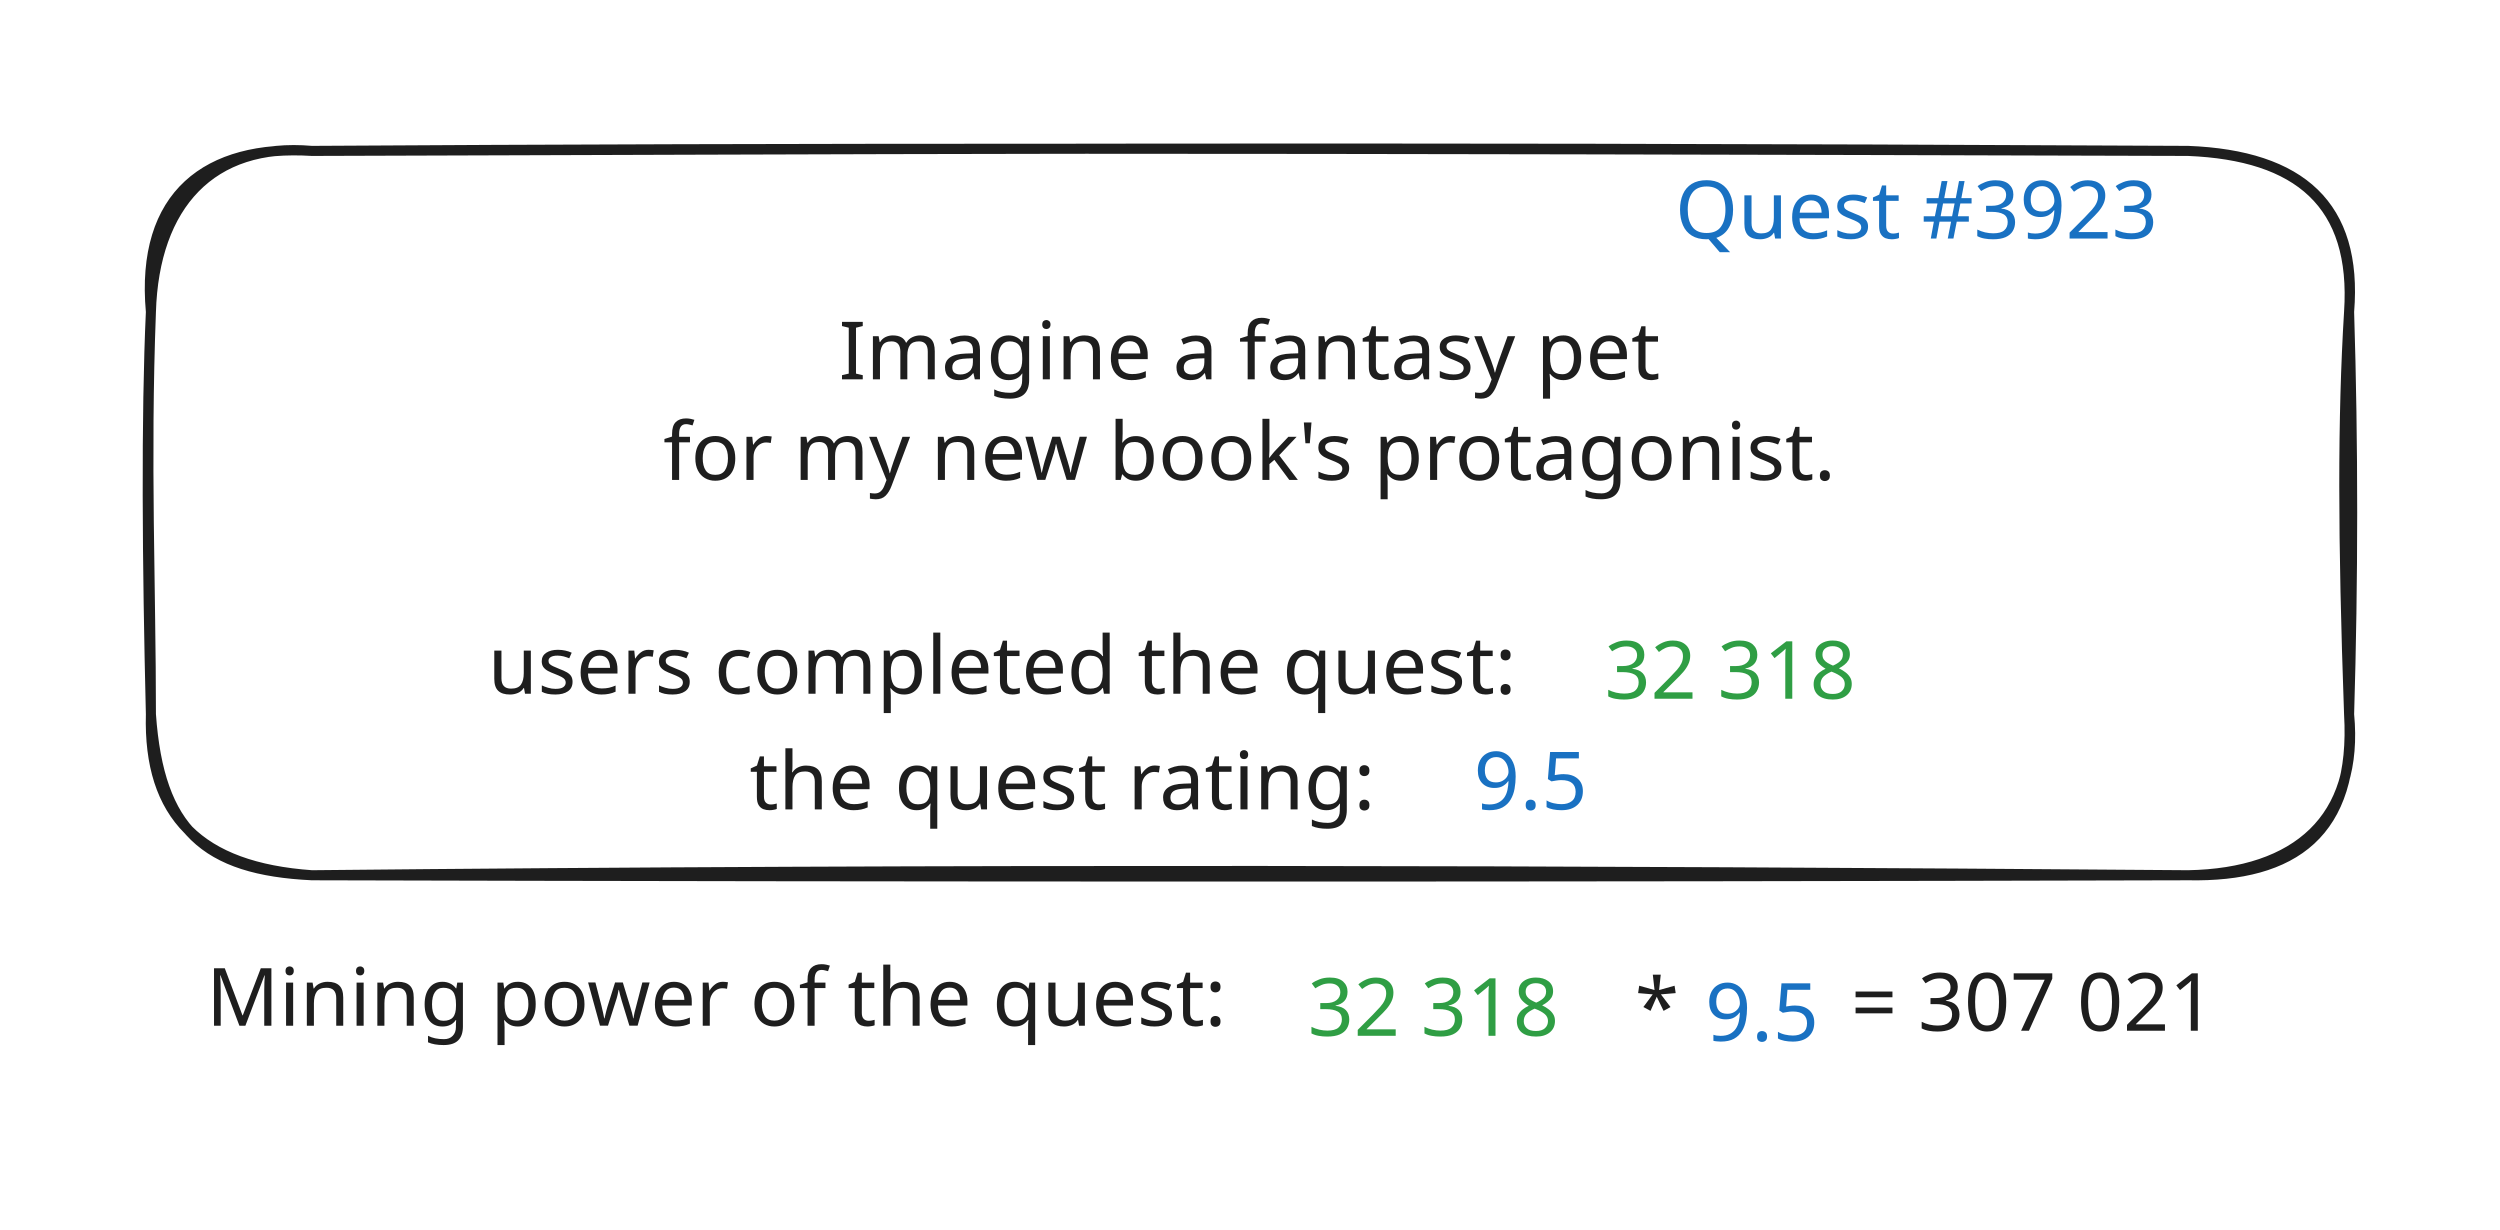
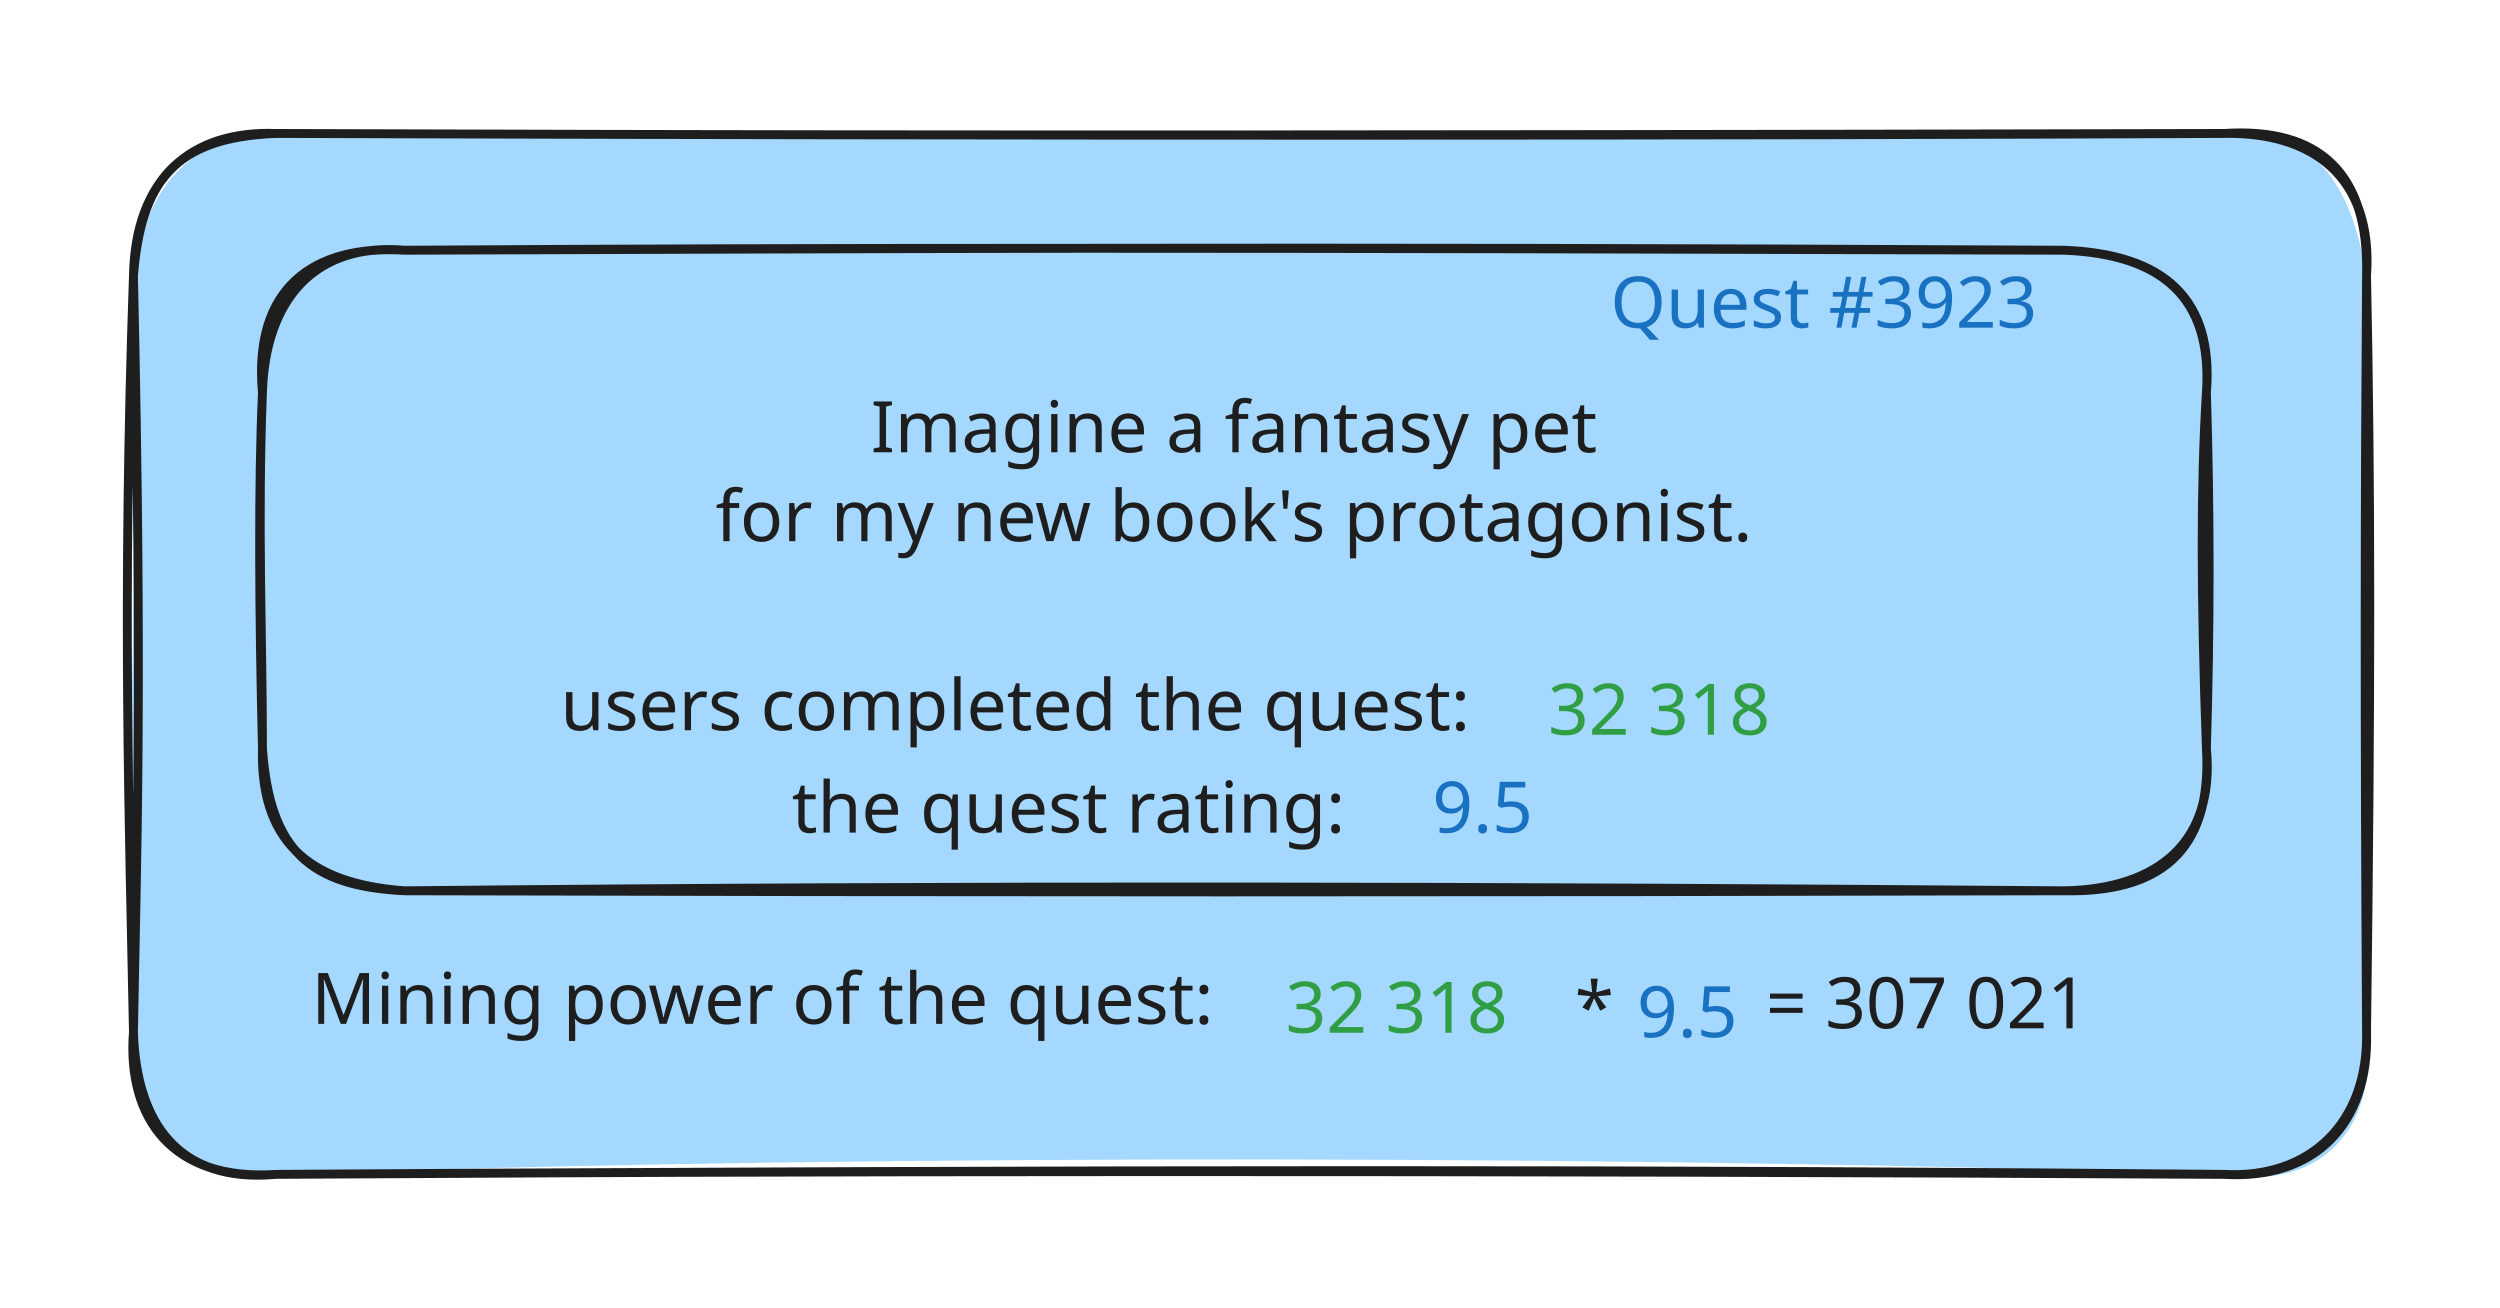
- <svg xmlns="http://www.w3.org/2000/svg" version="1.1" viewBox="0 0 497 244.5" width="497" height="244.5">
+ <svg xmlns="http://www.w3.org/2000/svg" version="1.1" viewBox="0 0 562 294" width="562" height="294">
  
-   eyJ2ZXJzaW9uIjoiMSIsImVuY29kaW5nIjoiYnN0cmluZyIsImNvbXByZXNzZWQiOnRydWUsImVuY29kZWQiOiJ4nO2aW2/aSFx1MDAxNMff8yks+rBStXXnfom0XHUwMDBmuYemhJJrm91V5MBcdTAwMDAuxjb2UCBVv/uOnVx1MDAwNFx1MDAxYlJcdTAwMTKnqVx0291EQvJcXDgzZ/6/OXPGfF2zrIqehKqyblXUuOl4bityRpXfk/IvKordwDdVKH2Og2HUTFt2tVx1MDAwZeP1t2+dMLQ7rr5cboKe3Vxm+jfdlKf6ytexafinebasr+lnzlCkmtrxO55KO6RVmS1M+XzpYeCndimjTGAs8LSBXHUwMDFib1x1MDAxYnNatUxt2/FildUkRZV65LW16u71R1tccn5cdTAwMTlNXHUwMDBlhn5fZ1bbrudcdTAwMWTriZeOKlx1MDAwZczks7pYR0FPnbst3b3zQK58Ua8oXHUwMDE4drq+ipPZw2lpXHUwMDEwOk1XT5IyXHUwMDAwpqU3Lli3spKxeVwigEyfk1x1MDAxZVxizNveXG68IEpsv4Iq+c+sXznNXsdcZsFvTdvoyPHj0InMimTtRrezXCI483VXuZ2uToZIsC3zf1mbWKWeXHUwMDE2hGMuXHUwMDAwkNOKxGhYbaVr/nfm3sjpq2rSw1x1MDAxZnpe3kd+69ZHd9rI1IFvS75ls0ra7+RUlVlcdTAwMTiGLedm9SFHQFJcdTAwMDEpkCRzmOf6vXnzXtDsZYJZy9m6J1Stxvp7XHUwMDFhRblVnNMokVxiXHUwMDBigGFxjVx1MDAxZdDR6Ej7m5tcdTAwMWJ+W1x1MDAxY13Ja388aay4Rjmc1ajkNi1NpVxiXHUwMDEym2MqKIVcdTAwMDBRLFx1MDAwMbsvWlx1MDAwNOZFirkkkjLAny/SmYonqZFAKeFcdTAwMTPUmI0q8PWxe524XHUwMDFlspnSXafvepOZpUtlarw4jI1cdTAwMTYts1x1MDAxMYep3izdVdZgqGK9Xplpu+G5nUTGXHUwMDE1T7Vn9a1dXHUwMDEzXHUwMDAyptU6XGKz2qax7bi+iu77Kojcjus73slcdTAwMTPGYXyh9qdbjo1oTlx1MDAxZbFKatOt6Ifw5HS+8I5OxFxi45Dx4nReOFx1MDAxN6enXHUwMDFiJ5+ON977R9Hoelx1MDAwMK46XHUwMDFmVptOXG6QLbiRP5GEIZHnJYVcdTAwMTWXiCqWNjBcdTAwMWIgJlxiXHRcbinLZj1FldxD1dBcIlx1MDAxMIDoZVnFgmGc12eprFb7jmFGWY75Mlx1MDAwM1Y8sUKlrb/8dlx1MDAxMFn9ieWrkZVcdTAwMWOrfoutMFxutNNcdHw31vZcdTAwMDKOm2Z+KiqB5OeOslx1MDAxMOX4xyiHuSA0hzkkgkhcZlHuKPlcdTAwMTjnXHUwMDFmjiN4sls9726df/H04eda4NPOinOOMrkmPTBcdTAwMDIlRmGIqU0olTBcdMVYXG6SXHUwMDFkU1x1MDAxZojCXGZzXHUwMDAyIUQvXHUwMDFihSnJhYSyyZ5GOytytOt3llx1MDAxY3xcdTAwMWYwX2bMhWjhkVx1MDAxOFx1MDAwMm6AXHUwMDA04Fx0NFx1MDAwZcKG365JtTPGg71avNsn57v11aaRyVlcdTAwMWGRXHUwMDE0XHUwMDBm0IjaUlx1MDAxMfLjNFJuc2pSM4mMZ1x0XHUwMDEzOX0/QCM3MFx1MDAxMiFy+8ZL0IhcdTAwMTlcdTAwMTVLo1x1MDAxMSNcdTAwMGJDsVxcXHUwMDA0522Wylx1MDAxZFvInXEzXHUwMDE1XHUwMDAwwczcY9jtfr6ubp/rXHUwMDEzXFz1XHUwMDFi55pWh1x1MDAxZseX+yuOXHUwMDFky3aVXHUwMDAyQVBy2ETPON9cdTAwMTJcdTAwMWJAKlx1MDAxOTC0YypxMewgN4xcbiBeNFxiUopzXHUwMDAzKFx1MDAxYjtp0+UyN2OwTOBcdTAwMTBZeD+JTOYlzbZcXDy73JKt0TvYrLOLS3VU61xcVju4frbawJHcfpJcdTAwMDLHcJl3P4DZJi9cdTAwMTOcmZSSc1xc7NRpXHUwMDEyT2KSOcKygS2fOFx1MDAwNGV+cy6buJrrm9OeXHUwMDE1XHUwMDA2I1x1MDAxNVlB+8Uuf4qMo1Q+wcLbXHUwMDFmQVx1MDAxMWGcg+JcdTAwMDHxXHUwMDFkXHRcdTAwMDf1Zo90w1xyv1x1MDAwYi5cdTAwMGZGwenuYLX5ZFLaXHUwMDFjM4CQJFx1MDAxMkGRXHUwMDFktW7eJvC5kfy84FxioVx0vYhLSiBIrn6KxkZqToRSvCSqJrdcdTAwMDVweXc/jTQ9e4Ulwsu+0Pmu6VLvYlx1MDAxN0ZLk71cdTAwMTh54tz9+GM0Noi/v7N5/UH0N+s7rH9mXHUwMDAwUONcdTAwMTWnXHUwMDExz77NM7nPymWFXHUwMDEwUESJoeAlz6dcYjKMWF6S/6eFz8FcdTAwMGXNXHUwMDE3Tm9jzFx1MDAxOKDhn1x1MDAxNo+Cb85O3398v1x1MDAxZEfgsC5cdTAwMGV63p7oaW/FuZPZy+nHuXvuKVWYxTPcMVx1MDAwZW5DXyHsIJRcdTAwMTRjJn7Ca/R/XHUwMDBidq+XS9zrJcFG5lx1MDAwYvNXn1xiXHUwMDEyhItcdTAwMDe5w0n0ZnRVI5/jM3pV32+YWLexvdqwcTj3XCKCsZW7gzGnYSyJyCb4y7P2617BmD12IXCMMyBcdTAwMTEvztvZu2HbcS9OXHUwMDA3J5+gu7ftopNBo7bivOV+4XTDXHUwMDFiKTO4YdtEKslIXHUwMDEy4YDEWUL5XHUwMDAwblx1MDAxMlBcdTAwMDAk5P+hI+VcdTAwMWZcdTAwMTZcdTAwMDbcXHUwMDAyXGIul7rvmH1cdTAwMTJ75jP1YcVcdMNjbTxYuftVnlkyt3XrhmxcYpUvrlx1MDAxYW0+rKG1W6ZcdTAwMTN6VPozv29r3/5cdTAwMDGEMsy8In0=
+   eyJ2ZXJzaW9uIjoiMSIsImVuY29kaW5nIjoiYnN0cmluZyIsImNvbXByZXNzZWQiOnRydWUsImVuY29kZWQiOiJ4nO2aW0/bSFx1MDAxNMff+Vx1MDAxNFb6sFK1ded+QdpcdTAwMDfupFx1MDAxNNJwbdldIZNMXHUwMDEyXHUwMDEzx3bsSUOo+t13bCB2XHUwMDAyXHUwMDAxpzTB212QXCJ5Zpwzc/z/zTlnnG8rllXRo1BVVq2Kum44ntuMnGHl96T9q4piN/BNXHUwMDE3Sq/jYFx1MDAxMDXSkVx1MDAxZK3DePX9eydcZu22qy+DoGs3gt7tbcpTPeXr2Fxm/NNcXFvWt/QzZyhSXHLt+G1PpTekXZktyqdcdTAwMWJcdTAwMGZcdTAwMDI/NStcYiWSXHTGxlx1MDAwM9x401jTqml6W45cdTAwMTerrCdpqlxcjVx1MDAxYbsnUdNjJ0en4XFcdTAwMTSp2p4nMqMt1/OO9MhLJ1x1MDAxNVx1MDAwN2btWV+so6Crztym7tw7INc+664oXHUwMDE4tDu+ipPFw3FrXHUwMDEwOlxyV4+SNlx1MDAwMMatt1x1MDAxZVi1spZrc4U5XHUwMDFkX6d3cGrnmm7Nb1x1MDAwNF5cdTAwMTAl5t9AlfxnXHUwMDEzuHRcdTAwMWHdtpmF38zGOLQpWq1szPBuUVx1MDAxNGTL6ii33dHJSjHJjKnUs5AjJohxfTY8MVx1MDAxMVab6TP+O/Nn5PRUNbnFXHUwMDFmeF7eKX7zzin3WsjUgO9avmdrSMZv5VSUWVx1MDAxOIRNR99PXG5IKlx1MDAwMUBS4nG/5/rdafNe0OhmXG5ZydmaT5h4tjIpo0xgLHBhZdZcIq+lVWenN9yo84totDfwe7rcyiSATChcdTAwMTOBadtzyVJHjlx1MDAxZodOZFx1MDAxZfJDaVx1MDAxMsxcdTAwMWZKXHUwMDEzXHUwMDEybMv8XHUwMDFmn1aqIFx1MDAxY3NcdTAwMDGALJ1QXHUwMDA1pEBcdTAwMTL0s4Sq1bV+TKMo91x1MDAxNKc0SiTCXHUwMDAyYFhcXKN7dDg81P76+prfXHUwMDEyh5fyxr9cdTAwMWXVS65RXHUwMDBlJzUquf2izfNJlVwiSGyOqaBcdTAwMTRcdTAwMDJEsVx1MDAwNOyhaFx1MDAxMZhcdTAwMTYp5pJIylx1MDAwMH+5SCc65lIjgVLCOdSYzSrw9ZF7k7hcdTAwMWWyidZtp+d6o4lHl8rUeHFcdTAwMTBcdTAwMWItWiZDXGJTvVm6o6z+QMV6tTIxds1z24mMK55qTepbuyY3XHUwMDE5d+sgzHpcdTAwMWLGtuP6KnroqyBy267veMdzzMP4Qu2Ot1x1MDAxY1x1MDAxYtGcPGKV9KZb0Vx1MDAwZuGZXHUwMDBi5FN0XCJGXHUwMDE4h4xcdTAwMTen89w5PzlZO/5ytPbRP4yGN31w2f5UbjpNwmFcdTAwMGJu5E8kYUjkeUlhxVx1MDAwYkRcdTAwMTVLXHUwMDFimFxyXHUwMDEwXHUwMDEzhFx1MDAwNIWUPZL6kFx1MDAwN6hcdTAwMWFaXHUwMDA0XHUwMDAyXHUwMDEwvS6rWDA8T4rzMlarPccwoyzHfJlcdTAwMDErXHUwMDFlWaHS1l9+K4is3sjy1dBK8v3fYiuMXHUwMDAy7bRcdTAwMDPfjbU9g+OGWZ+KXHUwMDE2QPJLZ1mIcvxjlMNcXFx1MDAxMJrCXHUwMDFjXHUwMDEyQSSGKJdKPsf5p6NcYlx1MDAxZW9XzzpcdTAwMWJnXz19cLVcdTAwMWb4tF1yzlEm1+RcdTAwMGWMwFx1MDAwMqMwxNQmlEqYhGIsTaVSJFxuM8xcdIRcdTAwMTC9blx1MDAxNKYkXHUwMDE3XHUwMDEyXHUwMDE2TfY42lmRo12/veTg+4T5RcZcXIhmpsRcdTAwMTBwXHUwMDAzJFx1MDAwMHPQ2Fx1MDAwZut+a1+qrWvc39mPt3vkbLtWblx1MDAxYZmcpFx1MDAxMUnxXHUwMDA0jaglXHUwMDE1IT9OI+U2p6Y0k8h4ljCR0/dcdTAwMTM0clx1MDAwMyNcdTAwMTFcIrdvvFx1MDAwNo2YUbE0XHUwMDFhMbIwXHUwMDE0y0Vw2uZCuWMzuTNuplx1MDAwMiCYmXtcdTAwMGW77aub6uaZPsZVv36maXXw+fpit+TYsWxXKVx1MDAxMFx1MDAwNCWHXHL0gvyW2Fx1MDAwMFLJgKFcdTAwMWRTiYthXHUwMDA3uWFUXHUwMDAw8apBkFKcm8CisZM2XS5zXHUwMDEzXHUwMDA2XHUwMDE3XHRcdTAwMWNcIjPPJ5GpvKTZlotXl1x1MDAxYrI5/Fx1MDAwMFx1MDAxYjV2fqFcdTAwMGX321x1MDAxN9U2rp2WXHUwMDFiOFx1MDAwMidPzjHDizz7XHUwMDAxzDZ1meDMlJSc42JZpyk8iSnmXGLLJrZ84lx1MDAxMJT5zXnRxO27vsn2rDBcdTAwMTiqyFxuWq92+FNkXHUwMDFlXHUwMDBi5Vx1MDAxM8w8/Vx1MDAxMVx1MDAxNFx1MDAxMcY5KFx1MDAxZVx1MDAxMD+QsF9rdEknXFzzO+Bib1x1MDAxOJxs98vNJ5PS5phcdTAwMDGEJJFcYoos1bp9m8CnZvLzgiOEJvRcIi4pgSA5+ilcdTAwMWFcdTAwMWKpyVxipXhNVE1tXHUwMDBi4PLOfuppefZcdTAwMDZLhJd9oPOo6YWexc6MlqZ6MfLEufPx52isXHUwMDEzf3dr/eaT6K3Xtljv1Fx1MDAwMKCuS04jnnybZ2qf0lWFXHUwMDEwUESJoeA181NcdTAwMDRcdTAwMTlGLC/J/8vCl2CHplx1MDAxYsenMWZcdTAwMGXQ8E+LR8F3pydcdTAwMWY/f9yMI3BQXHUwMDEze11vR3S1V3LuZPZy+nnuXpqlXG7z8Fxmd4yDu9BXXGI7XGIlxZiJn/BcdTAwMWH934Ld2+VcdTAwMTL3dkmwkenG/NEnglx1MDAwNOHiQe5gXHUwMDE0vVx1MDAxYl7uk6v4lF7Wdusm1q1tllx1MDAxYjZcdTAwMGWnXkQwVrozXHUwMDE4k1xyY0lEtsBfnrVf91xixuyxM4FjnFx1MDAwMYl4cd5OP1xmWo57ftI//lx1MDAwMt2dTVx1MDAxN1x1MDAxZPfr+yXnLfdcdTAwMGKnW97IXCKDXHUwMDFitk2kkowkXHUwMDExXHUwMDBlSJxcdTAwMTWUT+AmXHUwMDAxXHUwMDA1QEL+XHUwMDFmSin/sDDgXHUwMDE2QHC51D1idi72zGfqw4pcdTAwMTOGR9p4sHL/qzzzyNzmnVx1MDAxYrIpVL66arj+tIZW7phO6FHpz/y+r3z/XHUwMDA3WMZxJSJ9
  <defs>
    <style class="style-fonts">
      @font-face {
        font-family: "Virgil";
        src: url("https://unpkg.com/@excalidraw/excalidraw@undefined/dist/excalidraw-assets/Virgil.woff2");
      }
      @font-face {
        font-family: "Cascadia";
        src: url("https://unpkg.com/@excalidraw/excalidraw@undefined/dist/excalidraw-assets/Cascadia.woff2");
      }
      @font-face {
        font-family: "Assistant";
        src: url("https://unpkg.com/@excalidraw/excalidraw@undefined/dist/excalidraw-assets/Assistant-Regular.woff2");
      }
    </style>
  </defs>
-   <rect x="0" y="0" width="497" height="244.5" fill="transparent" />
-   <g stroke-linecap="round" transform="translate(30 30) rotate(0 218.5 72)">
+   <rect x="0" y="0" width="562" height="294" fill="transparent" />
+   <g stroke-linecap="round" transform="translate(30 30) rotate(0 251 117)">
+     <path d="M32 0 C137.7 0.64, 243.92 -1.75, 470 0 C490.15 -1.52, 498.5 11.05, 502 32 C501.23 92.04, 499.98 145.68, 502 202 C504.81 226.31, 488.86 237.54, 470 234 C302.95 228.74, 133.84 230.39, 32 234 C7.22 235.23, 3.34 224.16, 0 202 C-2.38 155.67, 1.25 114.85, 0 32 C2.87 10.91, 13.92 0.01, 32 0" stroke="none" stroke-width="0" fill="#a5d8ff" />
+     <path d="M32 0 C199.26 0.56, 365.86 0.5, 470 0 M32 0 C137.5 0.36, 243.25 0.52, 470 0 M470 0 C489.65 -0.37, 503.57 9.57, 502 32 M470 0 C491.34 -1.39, 502.61 8.89, 502 32 M502 32 C502.96 79.51, 502.98 125.21, 502 202 M502 32 C501.63 82.78, 501.55 131.04, 502 202 M502 202 C502.66 222.86, 490.2 235.22, 470 234 M502 202 C502.44 222.57, 489.13 235.04, 470 234 M470 234 C347.19 232.87, 223.64 232.88, 32 234 M470 234 C304.59 233.11, 139.9 233.23, 32 234 M32 234 C10.17 235.97, 0.64 222.5, 0 202 M32 234 C8.81 235.58, -1.51 221.45, 0 202 M0 202 C-0.91 155.32, -2.59 105.97, 0 32 M0 202 C0.66 163.76, 2.12 126.37, 0 32 M0 32 C1.7 11.04, 8.99 0.91, 32 0 M0 32 C0.41 10.05, 12.92 -0.69, 32 0" stroke="#1e1e1e" stroke-width="2" fill="none" />
+   </g>
+   <g stroke-linecap="round" transform="translate(59 56.25) rotate(0 218.5 72)">
    <path d="M32 0 C130.55 -0.27, 228.12 -0.91, 405 0 M32 0 C127.63 -0.6, 223.07 -0.55, 405 0 M405 0 C427.43 0.87, 438.74 10.87, 437 32 M405 0 C426.85 0.89, 438.43 10.47, 437 32 M437 32 C435.71 53.1, 435.75 76.73, 437 112 M437 32 C437.82 58.29, 437.81 85.24, 437 112 M437 112 C438.97 132.53, 426.69 143.62, 405 144 M437 112 C438.38 135.56, 426 144.42, 405 144 M405 144 C282.57 143.04, 159.74 142.7, 32 144 M405 144 C278.36 144.35, 151.72 144.33, 32 144 M32 144 C9.64 142.42, -0.54 132.13, 0 112 M32 144 C10.81 142.98, 1.63 135.09, 0 112 M0 112 C-0.73 82.22, -0.95 52.58, 0 32 M0 112 C0 86.99, -1.13 61.64, 0 32 M0 32 C0.63 10.71, 12.12 -1.74, 32 0 M0 32 C-2.11 8.61, 11.27 -1.28, 32 0" stroke="#1e1e1e" stroke-width="2" fill="none" />
  </g>
-   <g transform="translate(97 125.5) rotate(0 107.3679 10)">
+   <g transform="translate(126 151.75) rotate(0 107.3679 10)">
    <text x="0" y="0" font-family="Virgil, Segoe UI Emoji" font-size="16px" fill="#1e1e1e" text-anchor="start" style="white-space: pre;" direction="ltr" dominant-baseline="text-before-edge">users completed the quest:</text>
  </g>
-   <g transform="translate(128.8779 63) rotate(0 119.5119 20)">
+   <g transform="translate(157.8779 89.25) rotate(0 119.5119 20)">
    <text x="119.512" y="0" font-family="Virgil, Segoe UI Emoji" font-size="16px" fill="#1e1e1e" text-anchor="middle" style="white-space: pre;" direction="ltr" dominant-baseline="text-before-edge">Imagine a fantasy pet </text>
    <text x="119.512" y="20" font-family="Virgil, Segoe UI Emoji" font-size="16px" fill="#1e1e1e" text-anchor="middle" style="white-space: pre;" direction="ltr" dominant-baseline="text-before-edge">for my new book's protagonist.</text>
  </g>
-   <g transform="translate(149 148.5) rotate(0 67.72796 10)">
+   <g transform="translate(178 174.75) rotate(0 67.72796 10)">
    <text x="0" y="0" font-family="Virgil, Segoe UI Emoji" font-size="16px" fill="#1e1e1e" text-anchor="start" style="white-space: pre;" direction="ltr" dominant-baseline="text-before-edge">the quest rating:</text>
  </g>
-   <g transform="translate(319 126.5) rotate(0 28.87999 10)">
+   <g transform="translate(348 152.75) rotate(0 28.87999 10)">
    <text x="0" y="0" font-family="Virgil, Segoe UI Emoji" font-size="16px" fill="#2f9e44" text-anchor="start" style="white-space: pre;" direction="ltr" dominant-baseline="text-before-edge">32 318</text>
  </g>
-   <g transform="translate(293 148.5) rotate(0 12.00798 10)">
+   <g transform="translate(322 174.75) rotate(0 12.00798 10)">
    <text x="0" y="0" font-family="Virgil, Segoe UI Emoji" font-size="16px" fill="#1971c2" text-anchor="start" style="white-space: pre;" direction="ltr" dominant-baseline="text-before-edge">9.5</text>
  </g>
-   <g transform="translate(41 191.5) rotate(0 103.4319 10)">
+   <g transform="translate(70 217.75) rotate(0 103.4319 10)">
    <text x="0" y="0" font-family="Virgil, Segoe UI Emoji" font-size="16px" fill="#1e1e1e" text-anchor="start" style="white-space: pre;" direction="ltr" dominant-baseline="text-before-edge">Mining power of the quest:</text>
  </g>
-   <g transform="translate(325.736 35) rotate(0 55.26398 10)">
+   <g transform="translate(354.736 61.25) rotate(0 55.26398 10)">
    <text x="55.264" y="0" font-family="Virgil, Segoe UI Emoji" font-size="16px" fill="#1971c2" text-anchor="middle" style="white-space: pre;" direction="ltr" dominant-baseline="text-before-edge">Quest #3923</text>
  </g>
-   <g transform="translate(260 193.5) rotate(0 28.87999 10)">
+   <g transform="translate(289 219.75) rotate(0 28.87999 10)">
    <text x="0" y="0" font-family="Virgil, Segoe UI Emoji" font-size="16px" fill="#2f9e44" text-anchor="start" style="white-space: pre;" direction="ltr" dominant-baseline="text-before-edge">32 318</text>
  </g>
-   <g transform="translate(325 193.5) rotate(0 4.127998 10)">
+   <g transform="translate(354 219.75) rotate(0 4.127998 10)">
    <text x="0" y="0" font-family="Virgil, Segoe UI Emoji" font-size="16px" fill="#1e1e1e" text-anchor="start" style="white-space: pre;" direction="ltr" dominant-baseline="text-before-edge">*</text>
  </g>
-   <g transform="translate(339 194.5) rotate(0 12.00798 10)">
+   <g transform="translate(368 220.75) rotate(0 12.00798 10)">
    <text x="0" y="0" font-family="Virgil, Segoe UI Emoji" font-size="16px" fill="#1971c2" text-anchor="start" style="white-space: pre;" direction="ltr" dominant-baseline="text-before-edge">9.5</text>
  </g>
-   <g transform="translate(368 192.5) rotate(0 41.55998 10)">
+   <g transform="translate(397 218.75) rotate(0 41.55998 10)">
    <text x="0" y="0" font-family="Virgil, Segoe UI Emoji" font-size="16px" fill="#1e1e1e" text-anchor="start" style="white-space: pre;" direction="ltr" dominant-baseline="text-before-edge">= 307 021</text>
  </g>
</svg>
